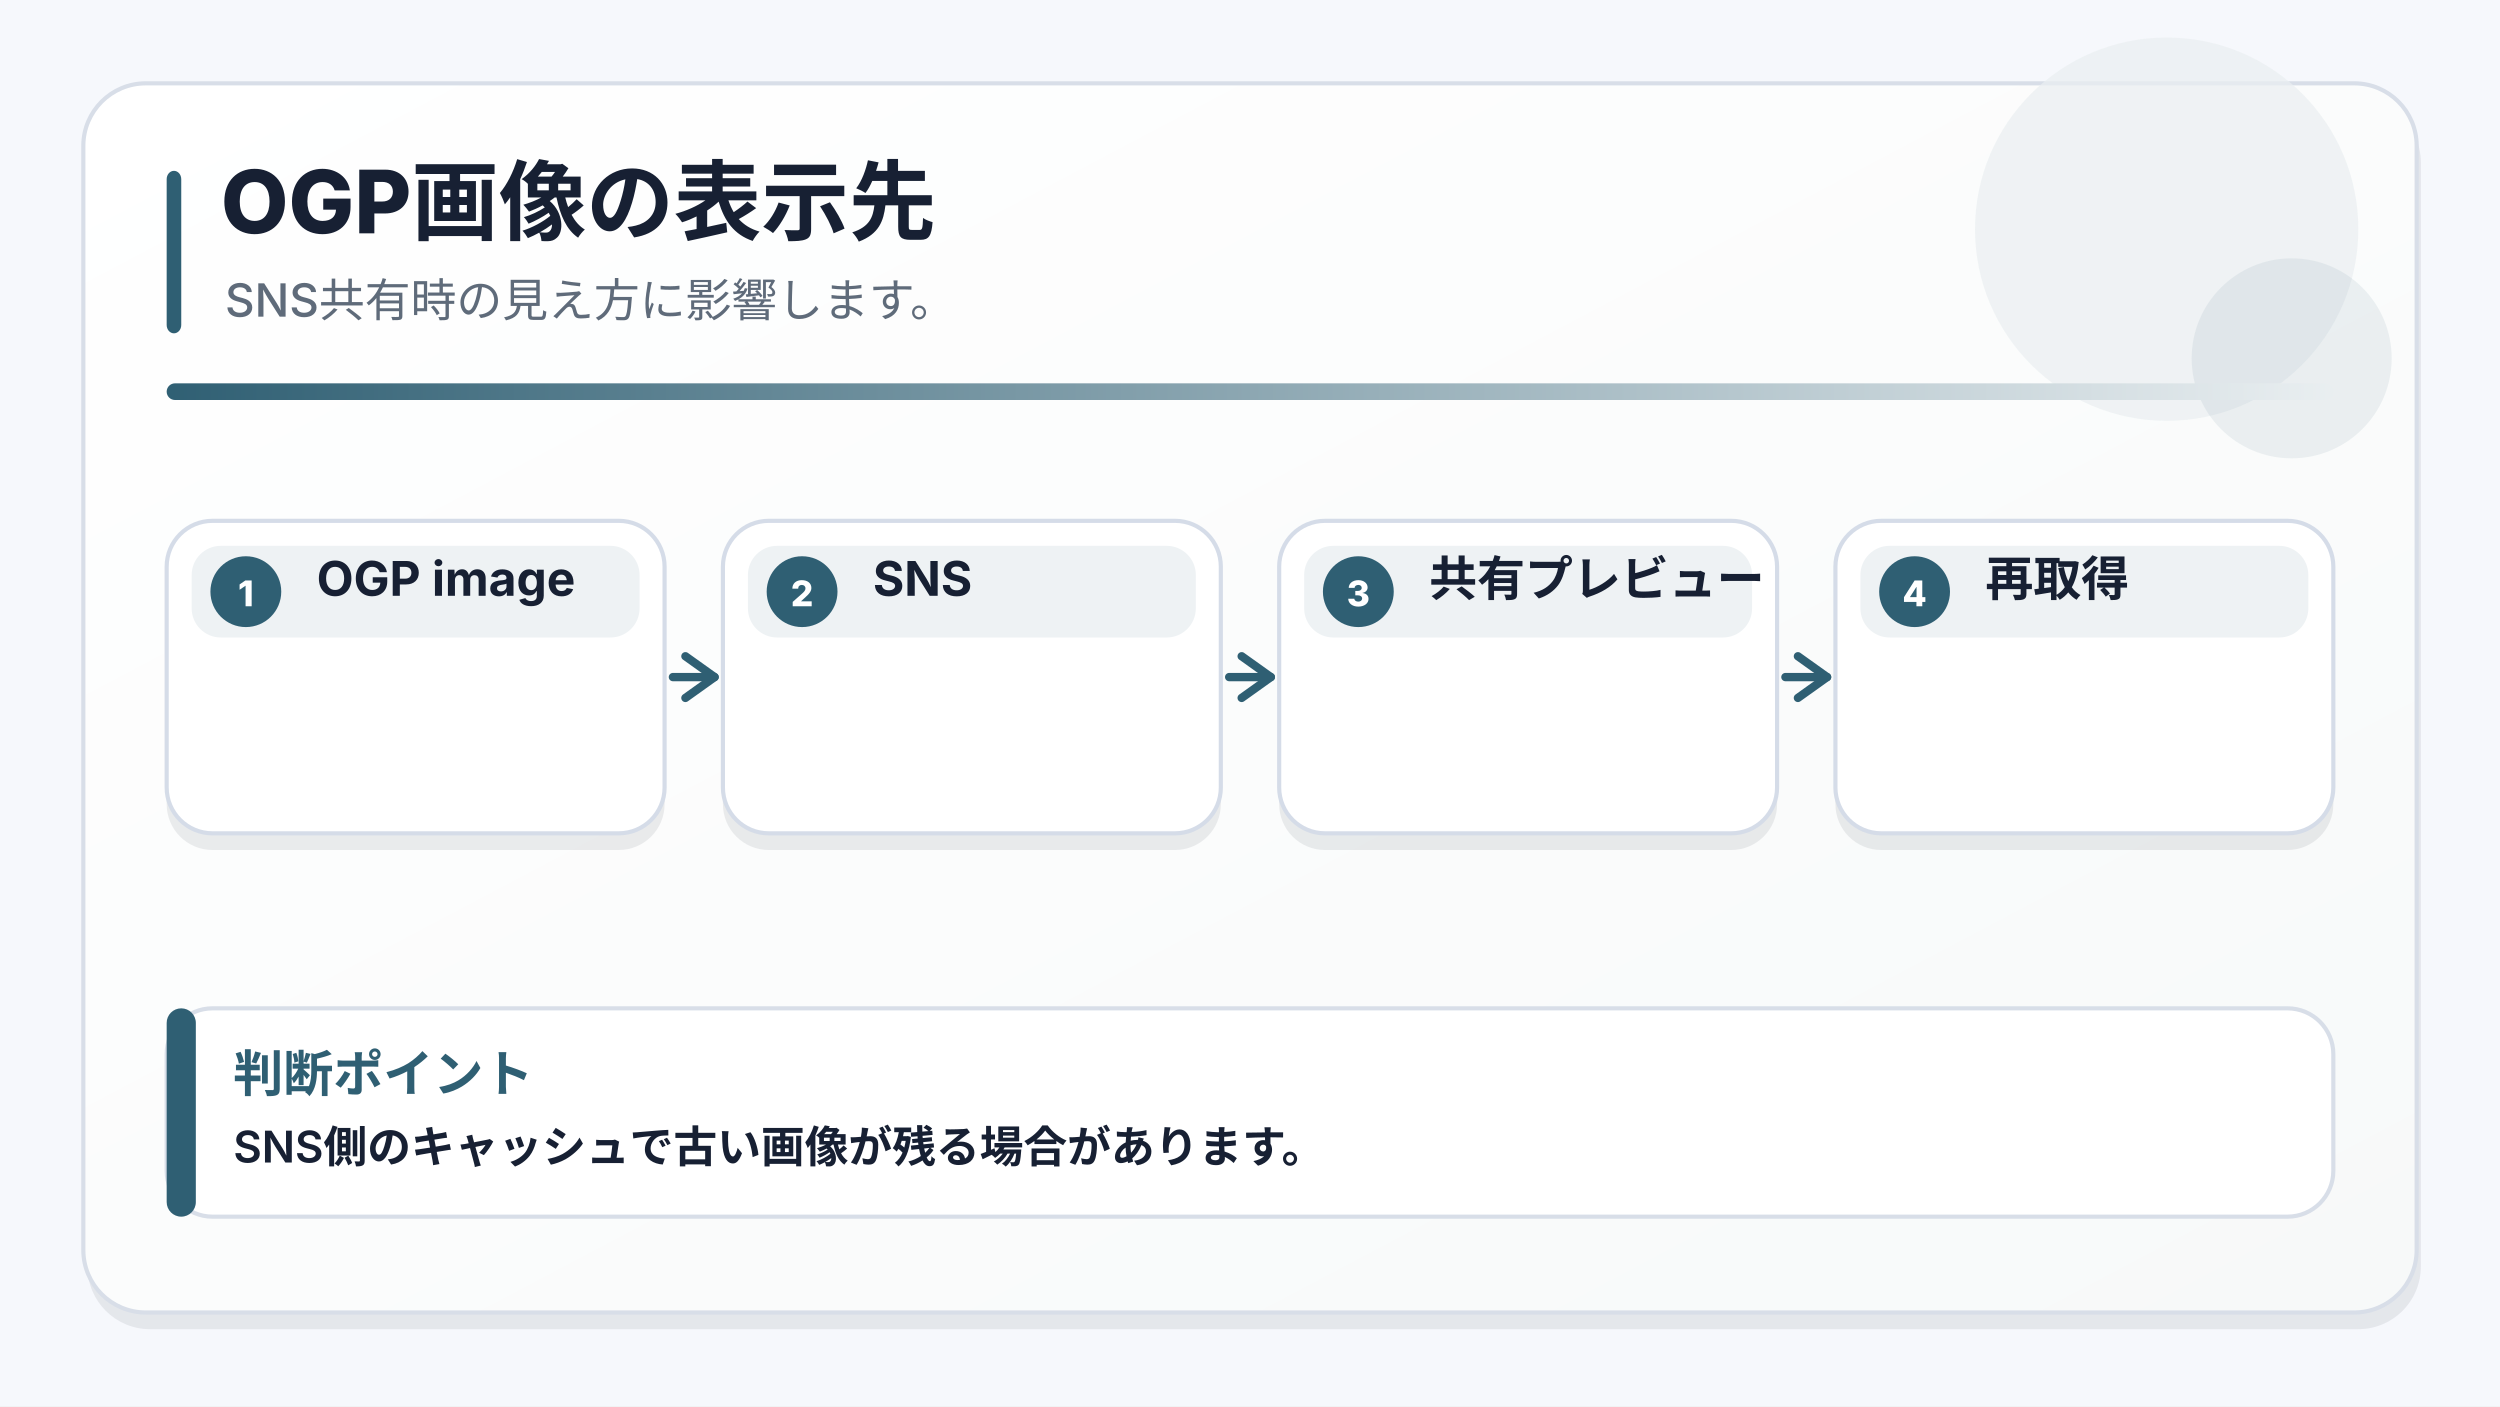
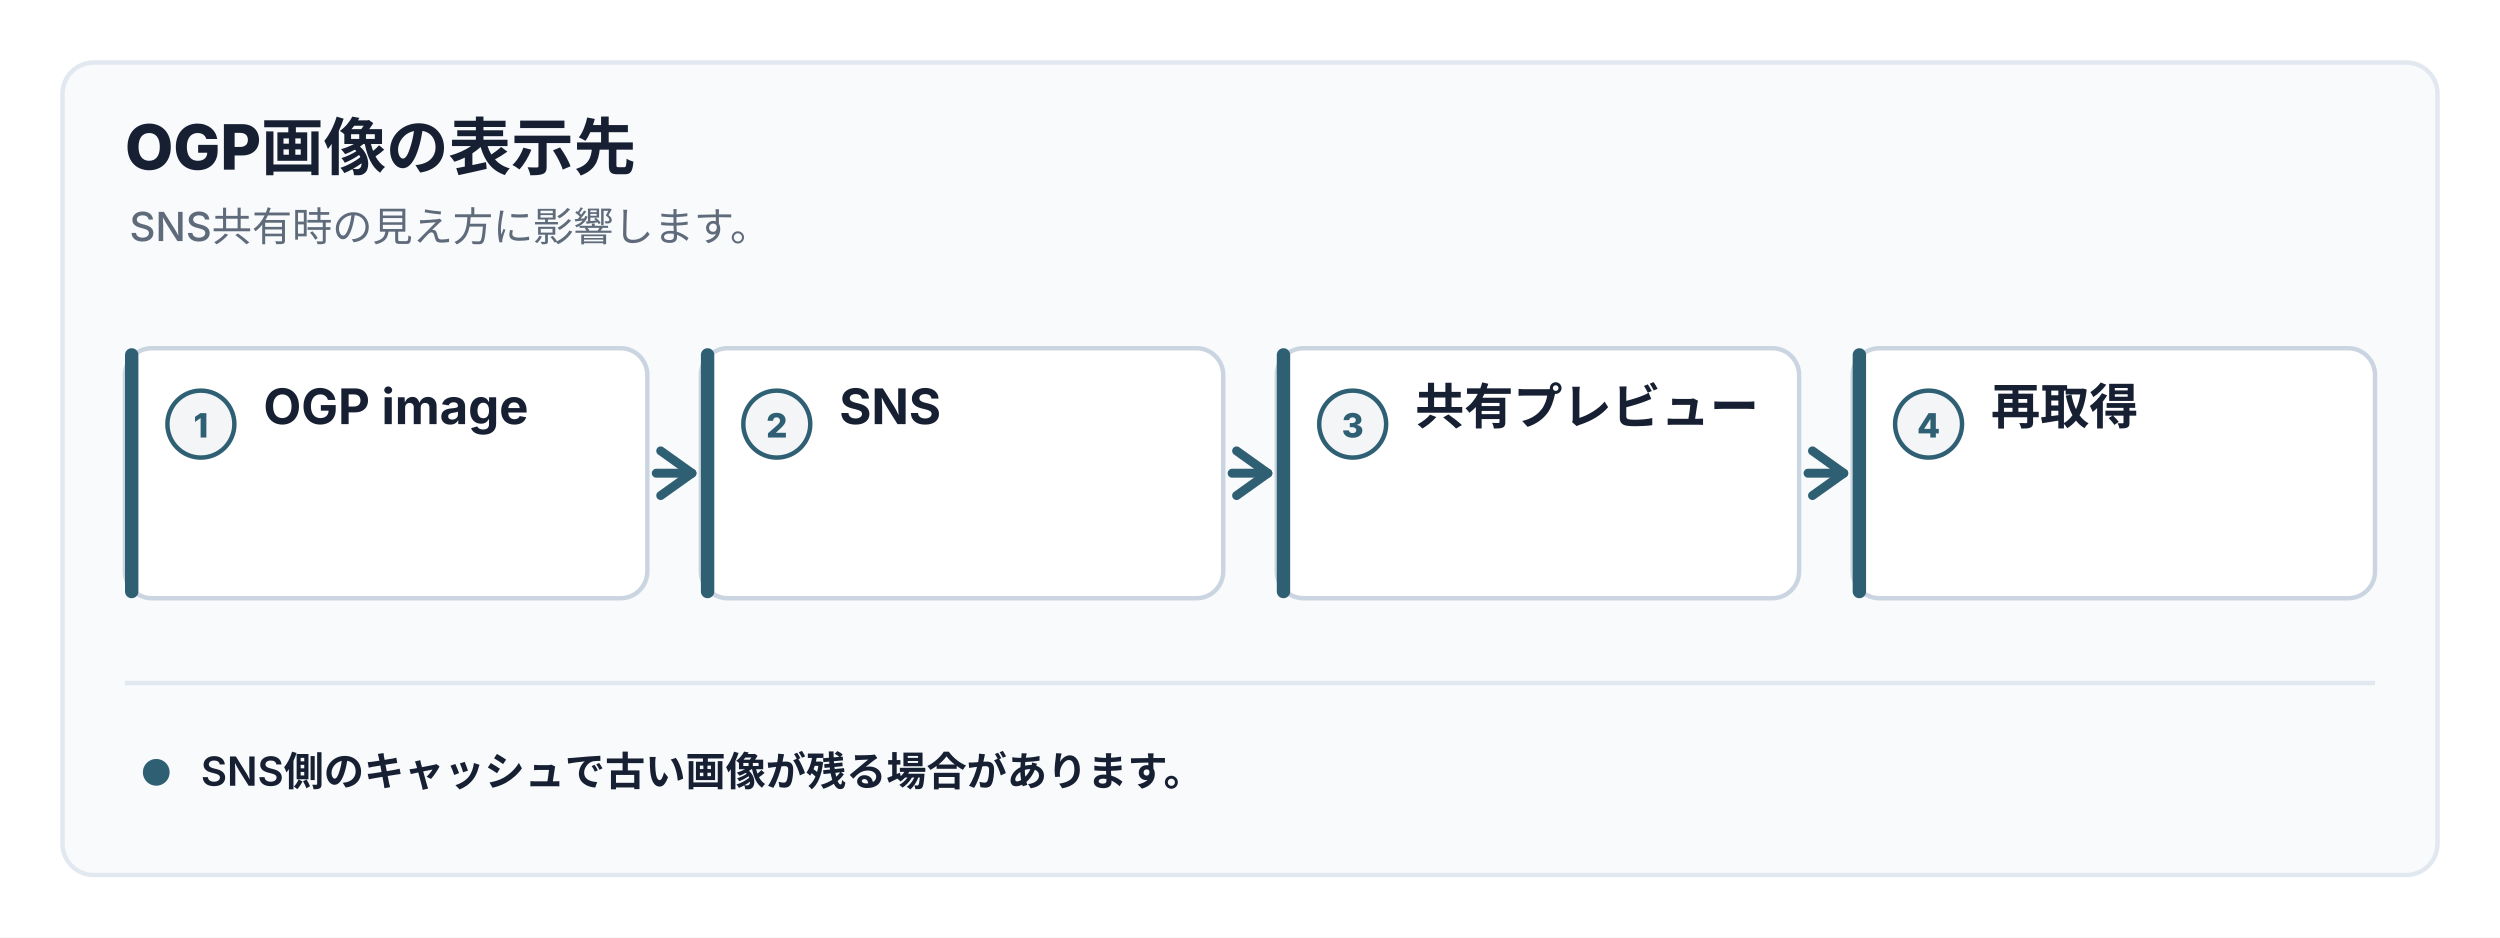
- <svg xmlns="http://www.w3.org/2000/svg" width="1200" height="675" viewBox="0 0 1200 675" role="img">
-   <defs>
-     <linearGradient id="bg" x1="0" y1="0" x2="1" y2="1">
-       <stop offset="0%" stop-color="#FFFFFF" />
-       <stop offset="100%" stop-color="#F7F9F9" />
-     </linearGradient>
-     <linearGradient id="bar" x1="0" y1="0" x2="1" y2="0">
-       <stop offset="0%" stop-color="#2F5F73" />
-       <stop offset="100%" stop-color="#EAEFF1" />
-     </linearGradient>
-   </defs>
-   <rect width="1200" height="675" fill="#F6F8FC" />
-   <rect x="42" y="48" width="1120" height="590" rx="30" fill="#0F172A" opacity="0.08" />
-   <rect x="40" y="40" width="1120" height="590" rx="30" fill="url(#bg)" stroke="#D8DEE8" stroke-width="2" />
-   <circle cx="1040" cy="110" r="92" fill="#EAEFF1" opacity="0.72" />
-   <circle cx="1100" cy="172" r="48" fill="#2F5F73" opacity="0.08" />
-   <rect x="80" y="82" width="7" height="78" rx="4" fill="#2F5F73" />
-   <text x="106" y="112" font-family="-apple-system, BlinkMacSystemFont, Segoe UI, sans-serif" font-size="42" font-weight="800" fill="#172033" text-anchor="start">OGP画像の表示先</text>
-   <text x="108" y="152" font-family="-apple-system, BlinkMacSystemFont, Segoe UI, sans-serif" font-size="22" font-weight="500" fill="#5F6B7A" text-anchor="start">SNS共有時の見え方に影響します。</text>
-   <rect x="80" y="184" width="1040" height="8" rx="4" fill="url(#bar)" />
-   <rect x="80" y="258" width="239" height="150" rx="22" fill="#0F172A" opacity="0.08" />
-   <rect x="80" y="250" width="239" height="150" rx="22" fill="#ffffff" stroke="#D5DCE8" stroke-width="2" />
-   <rect x="92" y="262" width="215" height="44" rx="14" fill="#EEF2F4" />
-   <circle cx="118" cy="284" r="17" fill="#2F5F73" />
-   <text x="118" y="291" font-family="-apple-system, BlinkMacSystemFont, Segoe UI, sans-serif" font-size="17" font-weight="800" fill="#ffffff" text-anchor="middle">1</text>
-   <text x="152" y="286" font-family="-apple-system, BlinkMacSystemFont, Segoe UI, sans-serif" font-size="23" font-weight="750" fill="#172033" text-anchor="start">OGP image</text>
-   <line x1="323" y1="325" x2="343" y2="325" stroke="#2F5F73" stroke-width="4" stroke-linecap="round" />
-   <path d="M 329 315 L 343 325 L 329 335" fill="none" stroke="#2F5F73" stroke-width="4" stroke-linecap="round" stroke-linejoin="round" />
-   <rect x="347" y="258" width="239" height="150" rx="22" fill="#0F172A" opacity="0.08" />
-   <rect x="347" y="250" width="239" height="150" rx="22" fill="#ffffff" stroke="#D5DCE8" stroke-width="2" />
-   <rect x="359" y="262" width="215" height="44" rx="14" fill="#EEF2F4" />
-   <circle cx="385" cy="284" r="17" fill="#2F5F73" />
-   <text x="385" y="291" font-family="-apple-system, BlinkMacSystemFont, Segoe UI, sans-serif" font-size="17" font-weight="800" fill="#ffffff" text-anchor="middle">2</text>
-   <text x="419" y="286" font-family="-apple-system, BlinkMacSystemFont, Segoe UI, sans-serif" font-size="23" font-weight="750" fill="#172033" text-anchor="start">SNS</text>
-   <line x1="590" y1="325" x2="610" y2="325" stroke="#2F5F73" stroke-width="4" stroke-linecap="round" />
-   <path d="M 596 315 L 610 325 L 596 335" fill="none" stroke="#2F5F73" stroke-width="4" stroke-linecap="round" stroke-linejoin="round" />
-   <rect x="614" y="258" width="239" height="150" rx="22" fill="#0F172A" opacity="0.08" />
-   <rect x="614" y="250" width="239" height="150" rx="22" fill="#ffffff" stroke="#D5DCE8" stroke-width="2" />
-   <rect x="626" y="262" width="215" height="44" rx="14" fill="#EEF2F4" />
-   <circle cx="652" cy="284" r="17" fill="#2F5F73" />
-   <text x="652" y="291" font-family="-apple-system, BlinkMacSystemFont, Segoe UI, sans-serif" font-size="17" font-weight="800" fill="#ffffff" text-anchor="middle">3</text>
-   <text x="686" y="286" font-family="-apple-system, BlinkMacSystemFont, Segoe UI, sans-serif" font-size="23" font-weight="750" fill="#172033" text-anchor="start">共有プレビュー</text>
-   <line x1="857" y1="325" x2="877" y2="325" stroke="#2F5F73" stroke-width="4" stroke-linecap="round" />
-   <path d="M 863 315 L 877 325 L 863 335" fill="none" stroke="#2F5F73" stroke-width="4" stroke-linecap="round" stroke-linejoin="round" />
-   <rect x="881" y="258" width="239" height="150" rx="22" fill="#0F172A" opacity="0.08" />
-   <rect x="881" y="250" width="239" height="150" rx="22" fill="#ffffff" stroke="#D5DCE8" stroke-width="2" />
-   <rect x="893" y="262" width="215" height="44" rx="14" fill="#EEF2F4" />
-   <circle cx="919" cy="284" r="17" fill="#2F5F73" />
-   <text x="919" y="291" font-family="-apple-system, BlinkMacSystemFont, Segoe UI, sans-serif" font-size="17" font-weight="800" fill="#ffffff" text-anchor="middle">4</text>
-   <text x="953" y="286" font-family="-apple-system, BlinkMacSystemFont, Segoe UI, sans-serif" font-size="23" font-weight="750" fill="#172033" text-anchor="start">再取得</text>
-   <rect x="80" y="484" width="1040" height="100" rx="22" fill="#FFFFFF" stroke="#D8DEE8" stroke-width="2" />
-   <rect x="80" y="484" width="14" height="100" rx="7" fill="#2F5F73" />
-   <text x="112" y="524" font-family="-apple-system, BlinkMacSystemFont, Segoe UI, sans-serif" font-size="24" font-weight="800" fill="#2F5F73" text-anchor="start">判断ポイント</text>
-   <text x="112" y="558" font-family="-apple-system, BlinkMacSystemFont, Segoe UI, sans-serif" font-size="21" font-weight="600" fill="#172033" text-anchor="start">SNS側のキャッシュで古い画像が残る場合があります。</text>
+ <svg xmlns="http://www.w3.org/2000/svg" width="1120" height="420" viewBox="0 0 1120 420" role="img">
+   <rect width="1120" height="420" fill="#FFFFFF" />
+   <rect x="28" y="28" width="1064" height="364" rx="14" fill="#F8FAFC" stroke="#E2E8F0" stroke-width="2" />
+   <text x="56" y="76" font-family="-apple-system, BlinkMacSystemFont, Segoe UI, sans-serif" font-size="28" font-weight="800" fill="#172033" text-anchor="start">OGP画像の表示先</text>
+   <text x="58" y="108" font-family="-apple-system, BlinkMacSystemFont, Segoe UI, sans-serif" font-size="18" font-weight="500" fill="#5F6B7A" text-anchor="start">SNS共有時の見え方に影響します。</text>
+   <rect x="56" y="156" width="234" height="112" rx="12" fill="#ffffff" stroke="#CBD5E1" stroke-width="2" />
+   <rect x="56" y="156" width="6" height="112" rx="3" fill="#2F5F73" />
+   <circle cx="90" cy="190" r="15" fill="#F3F5F7" stroke="#2F5F73" stroke-width="2" />
+   <text x="90" y="196" font-family="-apple-system, BlinkMacSystemFont, Segoe UI, sans-serif" font-size="15" font-weight="800" fill="#2F5F73" text-anchor="middle">1</text>
+   <text x="118" y="190" font-family="-apple-system, BlinkMacSystemFont, Segoe UI, sans-serif" font-size="22" font-weight="700" fill="#172033" text-anchor="start">OGP image</text>
+   <line x1="294" y1="212" x2="310" y2="212" stroke="#2F5F73" stroke-width="4" stroke-linecap="round" />
+   <path d="M 296 202 L 310 212 L 296 222" fill="none" stroke="#2F5F73" stroke-width="4" stroke-linecap="round" stroke-linejoin="round" />
+   <rect x="314" y="156" width="234" height="112" rx="12" fill="#ffffff" stroke="#CBD5E1" stroke-width="2" />
+   <rect x="314" y="156" width="6" height="112" rx="3" fill="#2F5F73" />
+   <circle cx="348" cy="190" r="15" fill="#F3F5F7" stroke="#2F5F73" stroke-width="2" />
+   <text x="348" y="196" font-family="-apple-system, BlinkMacSystemFont, Segoe UI, sans-serif" font-size="15" font-weight="800" fill="#2F5F73" text-anchor="middle">2</text>
+   <text x="376" y="190" font-family="-apple-system, BlinkMacSystemFont, Segoe UI, sans-serif" font-size="22" font-weight="700" fill="#172033" text-anchor="start">SNS</text>
+   <line x1="552" y1="212" x2="568" y2="212" stroke="#2F5F73" stroke-width="4" stroke-linecap="round" />
+   <path d="M 554 202 L 568 212 L 554 222" fill="none" stroke="#2F5F73" stroke-width="4" stroke-linecap="round" stroke-linejoin="round" />
+   <rect x="572" y="156" width="234" height="112" rx="12" fill="#ffffff" stroke="#CBD5E1" stroke-width="2" />
+   <rect x="572" y="156" width="6" height="112" rx="3" fill="#2F5F73" />
+   <circle cx="606" cy="190" r="15" fill="#F3F5F7" stroke="#2F5F73" stroke-width="2" />
+   <text x="606" y="196" font-family="-apple-system, BlinkMacSystemFont, Segoe UI, sans-serif" font-size="15" font-weight="800" fill="#2F5F73" text-anchor="middle">3</text>
+   <text x="634" y="190" font-family="-apple-system, BlinkMacSystemFont, Segoe UI, sans-serif" font-size="22" font-weight="700" fill="#172033" text-anchor="start">共有プレビュー</text>
+   <line x1="810" y1="212" x2="826" y2="212" stroke="#2F5F73" stroke-width="4" stroke-linecap="round" />
+   <path d="M 812 202 L 826 212 L 812 222" fill="none" stroke="#2F5F73" stroke-width="4" stroke-linecap="round" stroke-linejoin="round" />
+   <rect x="830" y="156" width="234" height="112" rx="12" fill="#ffffff" stroke="#CBD5E1" stroke-width="2" />
+   <rect x="830" y="156" width="6" height="112" rx="3" fill="#2F5F73" />
+   <circle cx="864" cy="190" r="15" fill="#F3F5F7" stroke="#2F5F73" stroke-width="2" />
+   <text x="864" y="196" font-family="-apple-system, BlinkMacSystemFont, Segoe UI, sans-serif" font-size="15" font-weight="800" fill="#2F5F73" text-anchor="middle">4</text>
+   <text x="892" y="190" font-family="-apple-system, BlinkMacSystemFont, Segoe UI, sans-serif" font-size="22" font-weight="700" fill="#172033" text-anchor="start">再取得</text>
+   <line x1="56" y1="306" x2="1064" y2="306" stroke="#E2E8F0" stroke-width="2" />
+   <circle cx="70" cy="346" r="6" fill="#2F5F73" />
+   <text x="90" y="352" font-family="-apple-system, BlinkMacSystemFont, Segoe UI, sans-serif" font-size="18" font-weight="600" fill="#172033" text-anchor="start">SNS側のキャッシュで古い画像が残る場合があります。</text>
</svg>
